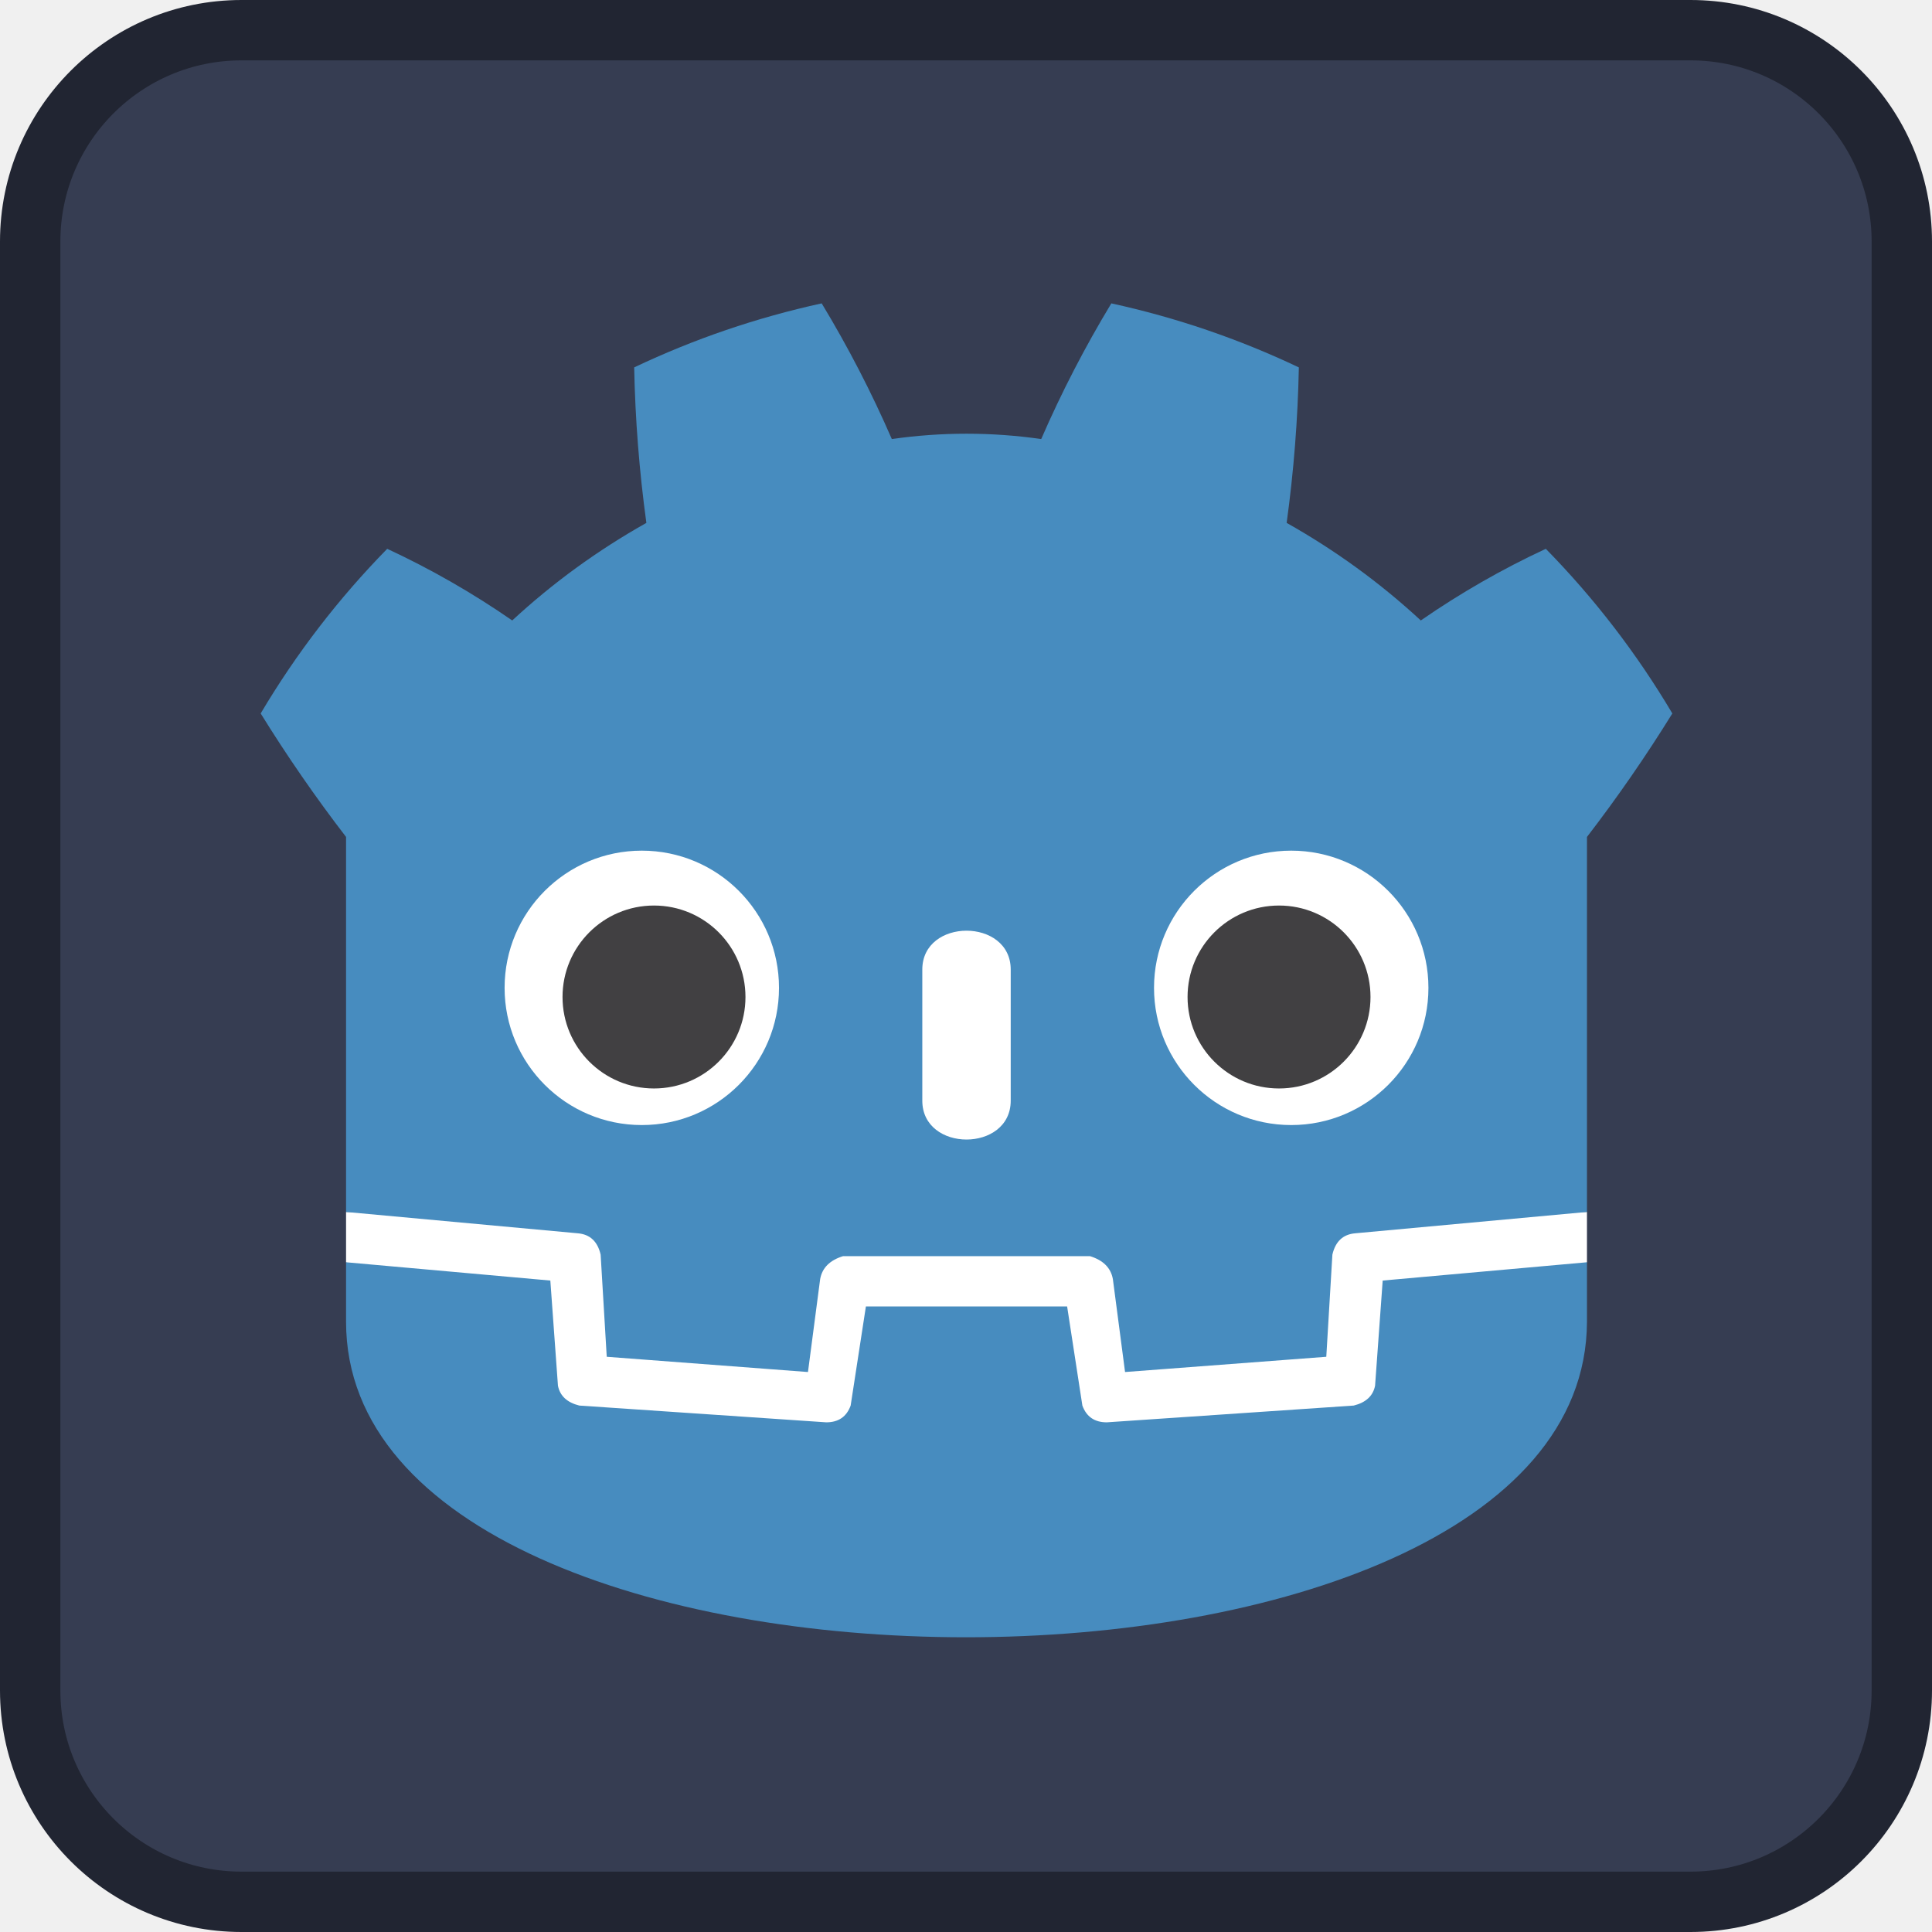
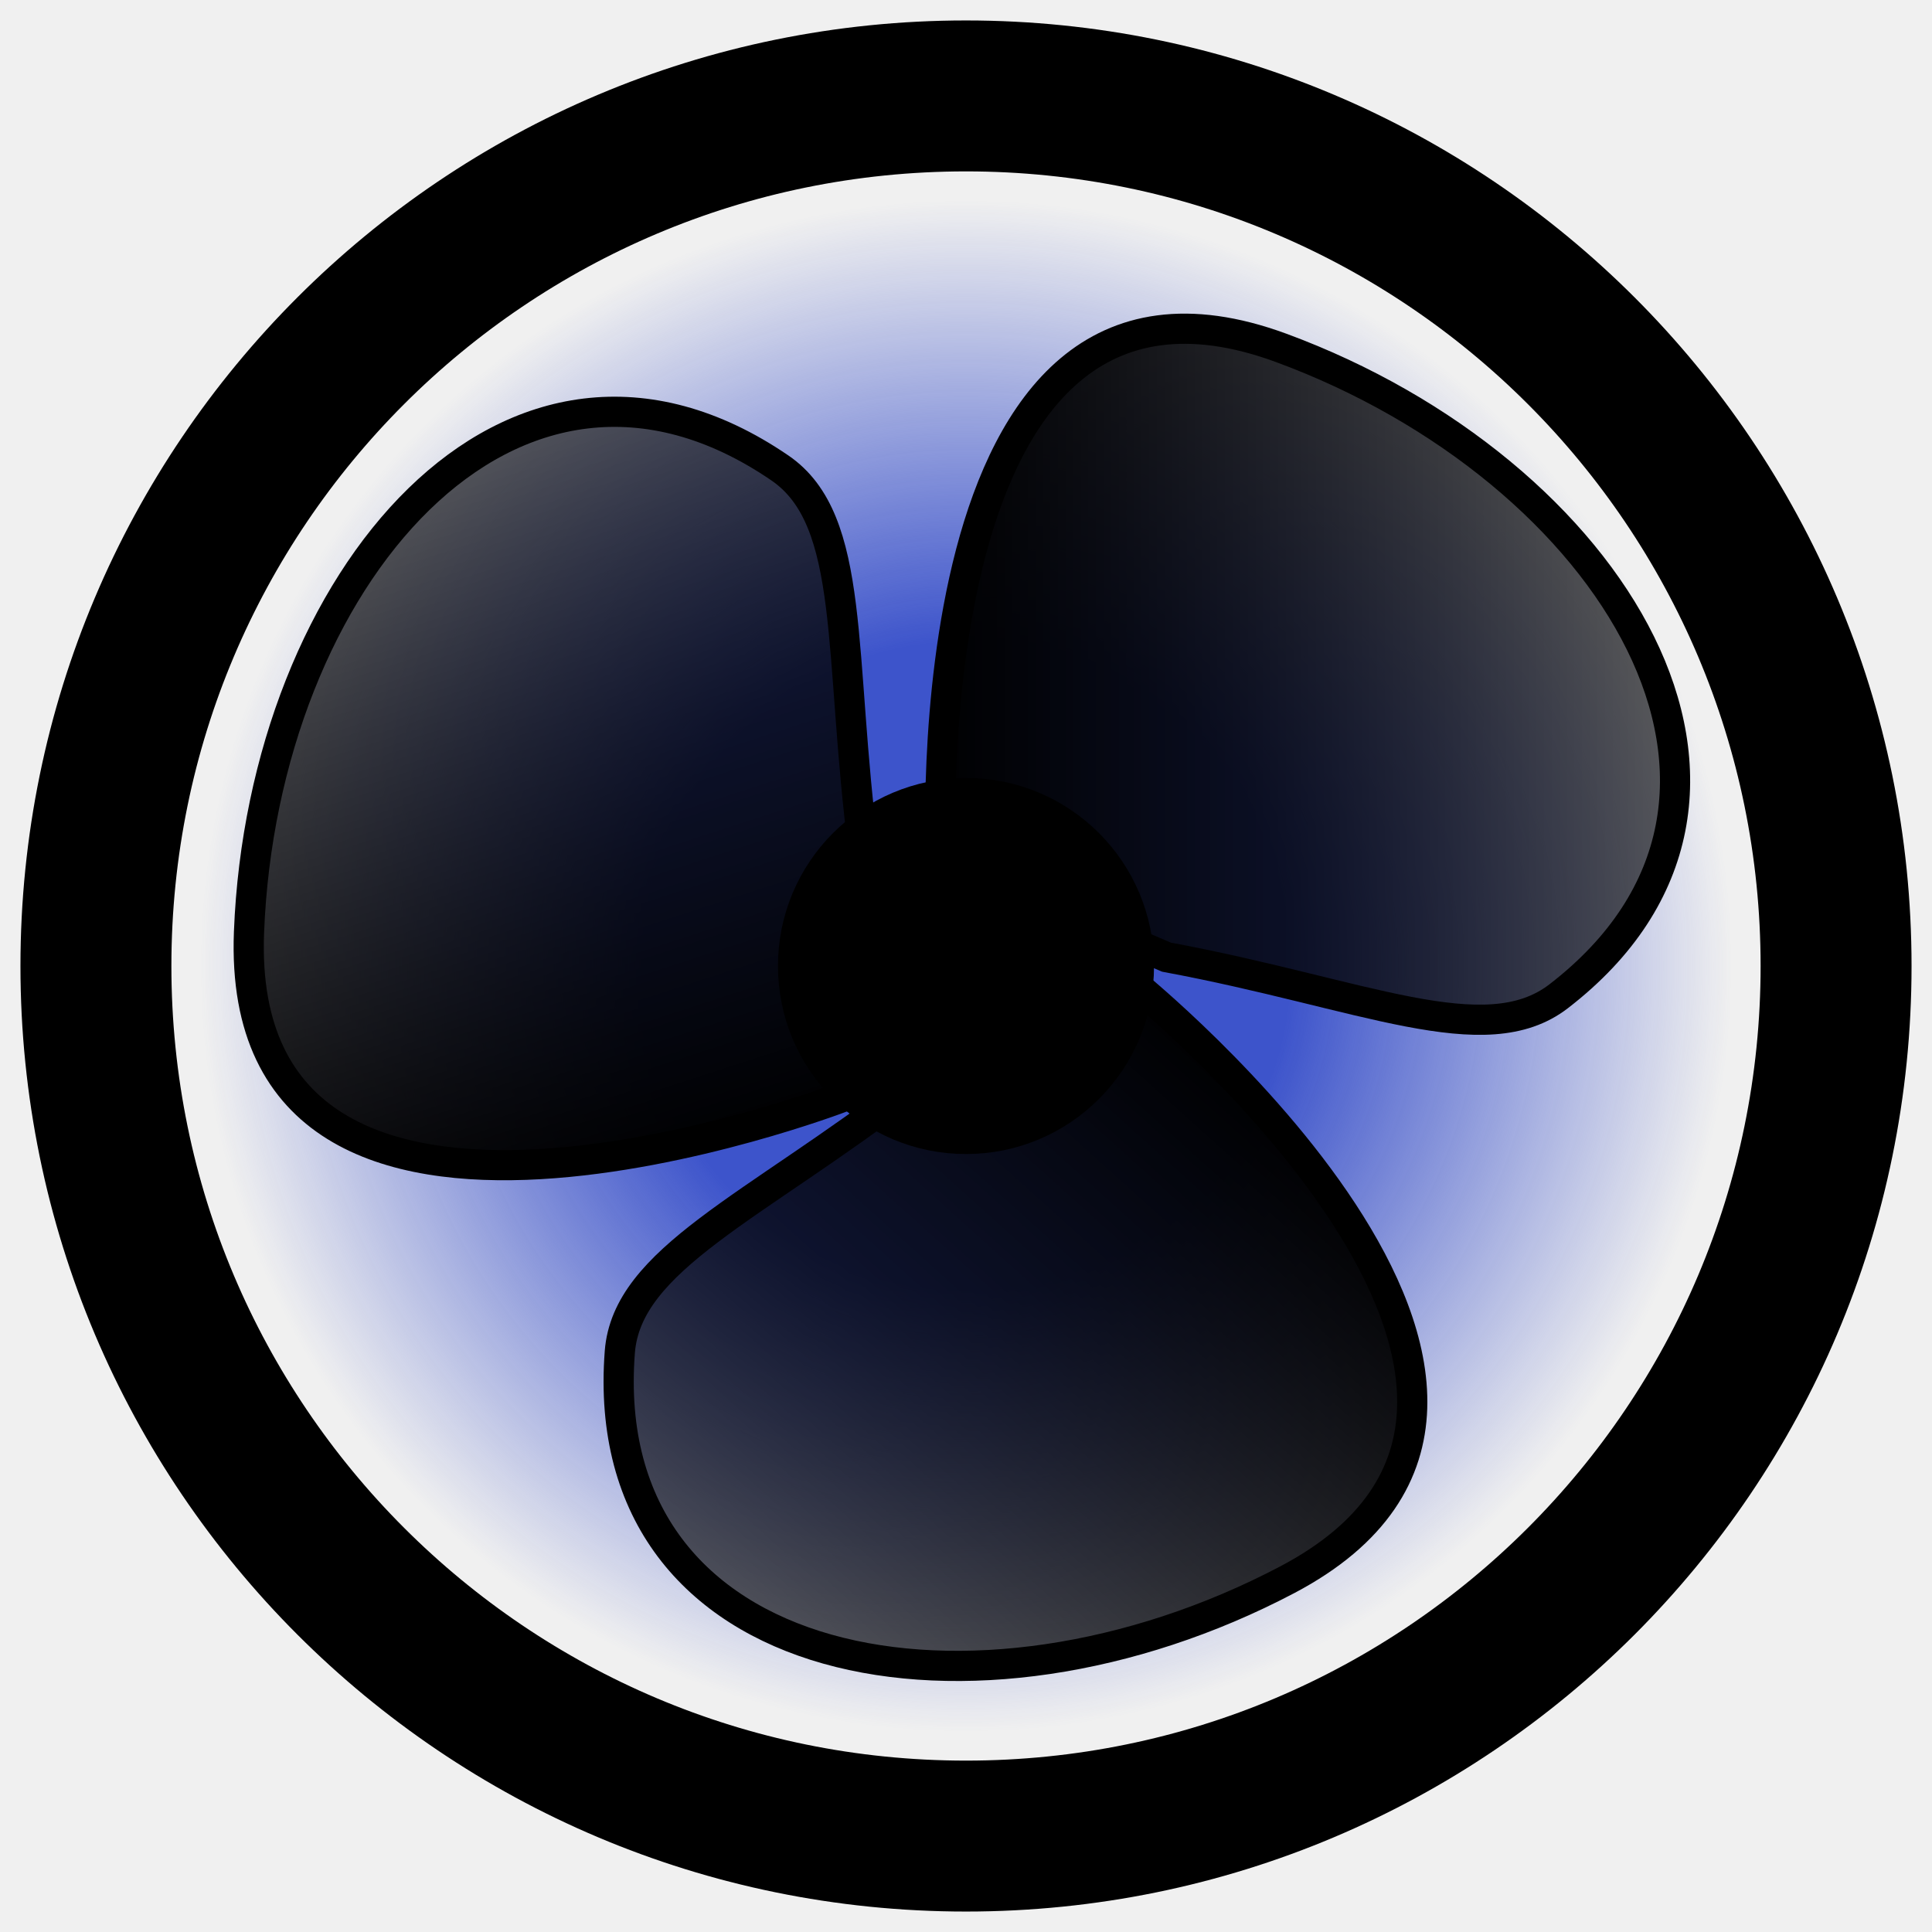
- <svg xmlns="http://www.w3.org/2000/svg" height="128" width="128">
-   <rect x="2" y="2" width="124" height="124" rx="14" fill="#363d52" stroke="#212532" stroke-width="4" />
-   <g transform="scale(.101) translate(122 122)">
-     <g fill="#fff">
-       <path d="M105 673v33q407 354 814 0v-33z" />
-       <path d="m105 673 152 14q12 1 15 14l4 67 132 10 8-61q2-11 15-15h162q13 4 15 15l8 61 132-10 4-67q3-13 15-14l152-14V427q30-39 56-81-35-59-83-108-43 20-82 47-40-37-88-64 7-51 8-102-59-28-123-42-26 43-46 89-49-7-98 0-20-46-46-89-64 14-123 42 1 51 8 102-48 27-88 64-39-27-82-47-48 49-83 108 26 42 56 81zm0 33v39c0 276 813 276 814 0v-39l-134 12-5 69q-2 10-14 13l-162 11q-12 0-16-11l-10-65H446l-10 65q-4 11-16 11l-162-11q-12-3-14-13l-5-69z" fill="#478cbf" />
-       <path d="M483 600c0 34 58 34 58 0v-86c0-34-58-34-58 0z" />
-       <circle cx="725" cy="526" r="90" />
-       <circle cx="299" cy="526" r="90" />
-     </g>
-     <g fill="#414042">
-       <circle cx="307" cy="532" r="60" />
-       <circle cx="717" cy="532" r="60" />
-     </g>
+ <svg xmlns="http://www.w3.org/2000/svg" xmlns:xlink="http://www.w3.org/1999/xlink" width="128" height="128" viewBox="0 0 128 128" version="1.1" id="svg1" xml:space="preserve">
+   <defs id="defs1">
+     <linearGradient id="linearGradient2">
+       <stop style="stop-color:#000000;stop-opacity:1;" offset="0" id="stop3" />
+       <stop style="stop-color:#000000;stop-opacity:0.605;" offset="1" id="stop4" />
+     </linearGradient>
+     <linearGradient id="linearGradient1">
+       <stop style="stop-color:#3d54cb;stop-opacity:1;" offset="0.387" id="stop1" />
+       <stop style="stop-color:#3d54cb;stop-opacity:0;" offset="0.914" id="stop2" />
+     </linearGradient>
+     <radialGradient xlink:href="#linearGradient1" id="radialGradient2" cx="64" cy="64" fx="64" fy="64" r="12.458" gradientUnits="userSpaceOnUse" gradientTransform="matrix(4.453682,0,0,4.453682,-221.0357,-221.0357)" />
+     <linearGradient xlink:href="#linearGradient2" id="linearGradient4" x1="59.438" y1="41.246" x2="110.125" y2="41.246" gradientUnits="userSpaceOnUse" gradientTransform="translate(1.851275,3.434937)" />
+     <linearGradient xlink:href="#linearGradient2" id="linearGradient5" gradientUnits="userSpaceOnUse" x1="59.438" y1="41.246" x2="110.125" y2="41.246" gradientTransform="rotate(132,65.22605,62.63977)" />
+     <linearGradient xlink:href="#linearGradient2" id="linearGradient6" gradientUnits="userSpaceOnUse" gradientTransform="rotate(-108,65.07461,64.85763)" x1="59.438" y1="41.246" x2="110.125" y2="41.246" />
+   </defs>
+   <g id="layer1">
+     <circle style="fill:none;stroke:#000000;stroke-opacity:1;stroke-width:10;stroke-dasharray:none" id="path1" cx="64" cy="64" r="57.645" />
+     <circle style="fill:url(#radialGradient2);fill-opacity:1;stroke:none;stroke-width:8.857;stroke-dasharray:none;stroke-opacity:1" id="path1-1-5" cx="64" cy="64" r="51.055" />
+     <circle style="fill:#000000;fill-opacity:1;stroke:#000000;stroke-width:1.989;stroke-dasharray:none;stroke-opacity:1" id="path1-1" cx="64" cy="64" r="11.463" />
+     <path style="fill:url(#linearGradient4);stroke:#000000;stroke-width:2;stroke-dasharray:none;stroke-opacity:1" d="m 62.345,57.037 c 0,0 -2.252,-43.124 22.538,-33.988 21.924,8.08 35.44,29.803 18.382,42.956 -4.881,3.764 -12.987,-0.179 -25.982,-2.591 z" id="path2" />
+     <path style="fill:url(#linearGradient5);fill-opacity:1;stroke:#000000;stroke-width:2;stroke-dasharray:none;stroke-opacity:1" d="m 75.109,65.17 c 0,0 33.555,27.182 10.177,39.491 -20.675,10.887 -45.862,6.395 -44.222,-15.083 0.469,-6.145 8.823,-9.532 19.311,-17.575 z" id="path2-7" />
+     <path style="fill:url(#linearGradient6);fill-opacity:1;stroke:#000000;stroke-width:2;stroke-dasharray:none;stroke-opacity:1" d="m 55.786,72.692 c 0,0 -40.317,15.468 -39.289,-10.932 0.909,-23.348 17.393,-42.915 35.174,-30.756 5.088,3.479 3.843,12.406 5.565,25.511 z" id="path2-7-7" />
  </g>
</svg>
